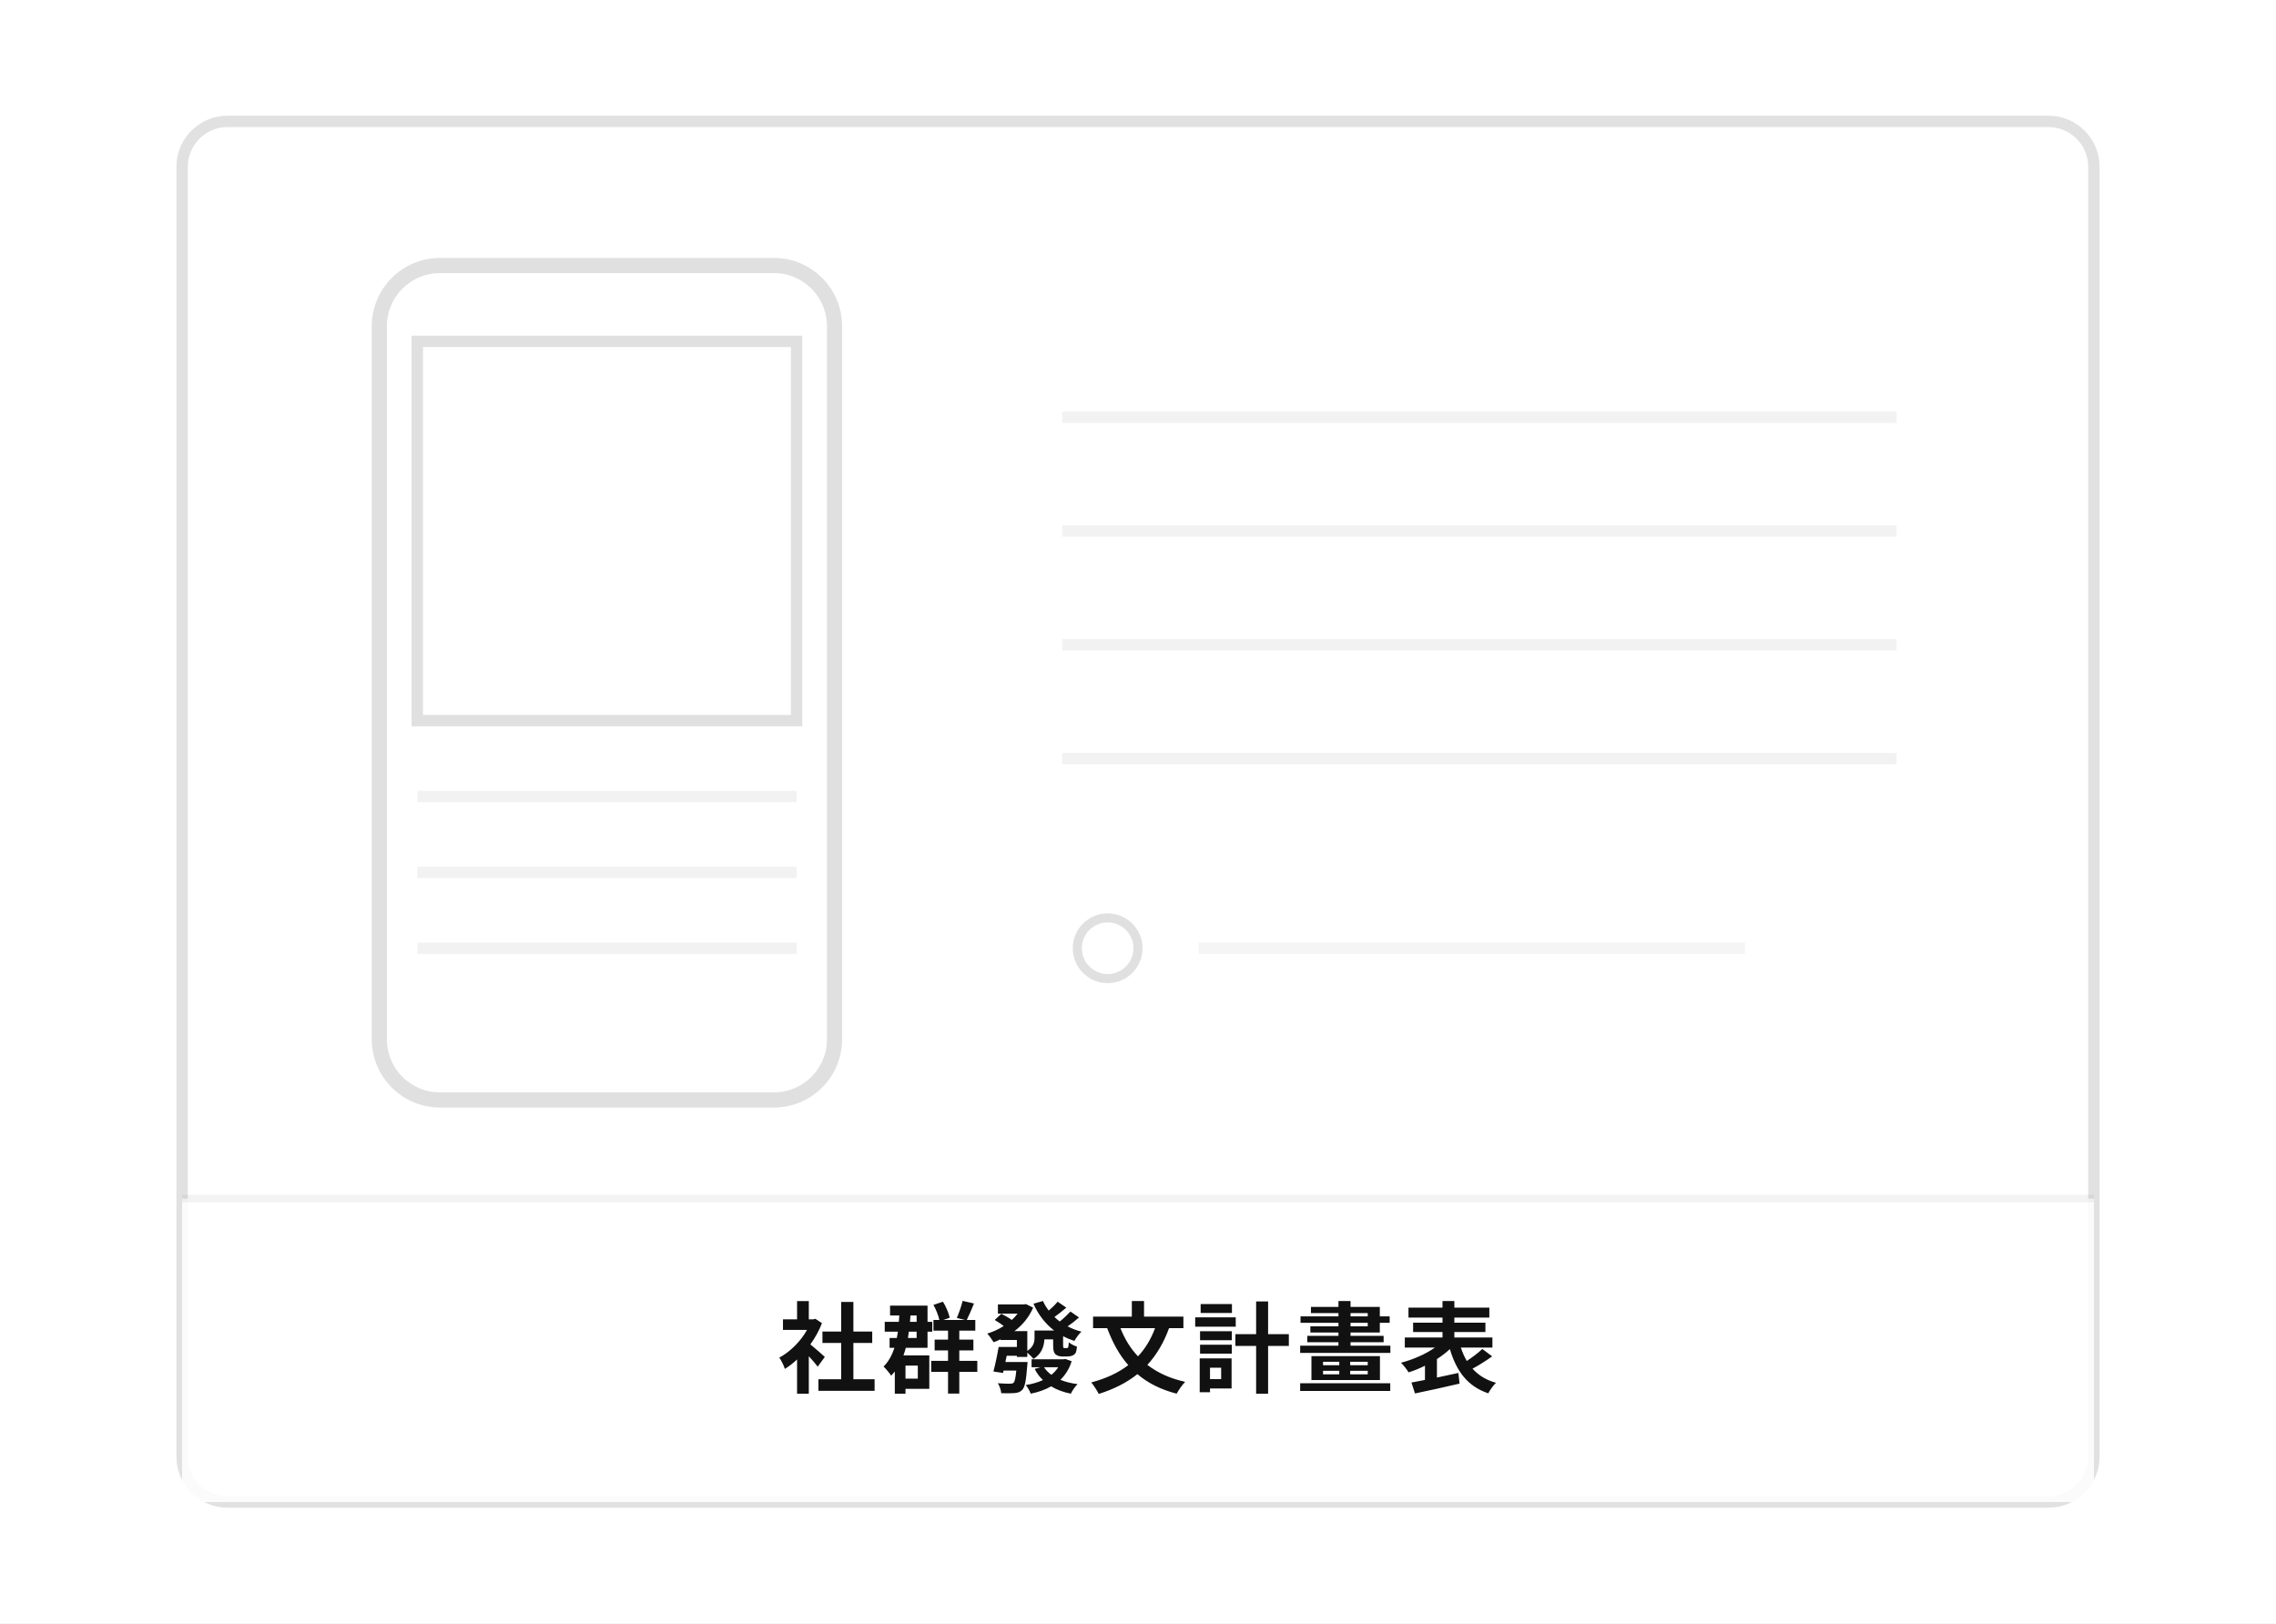
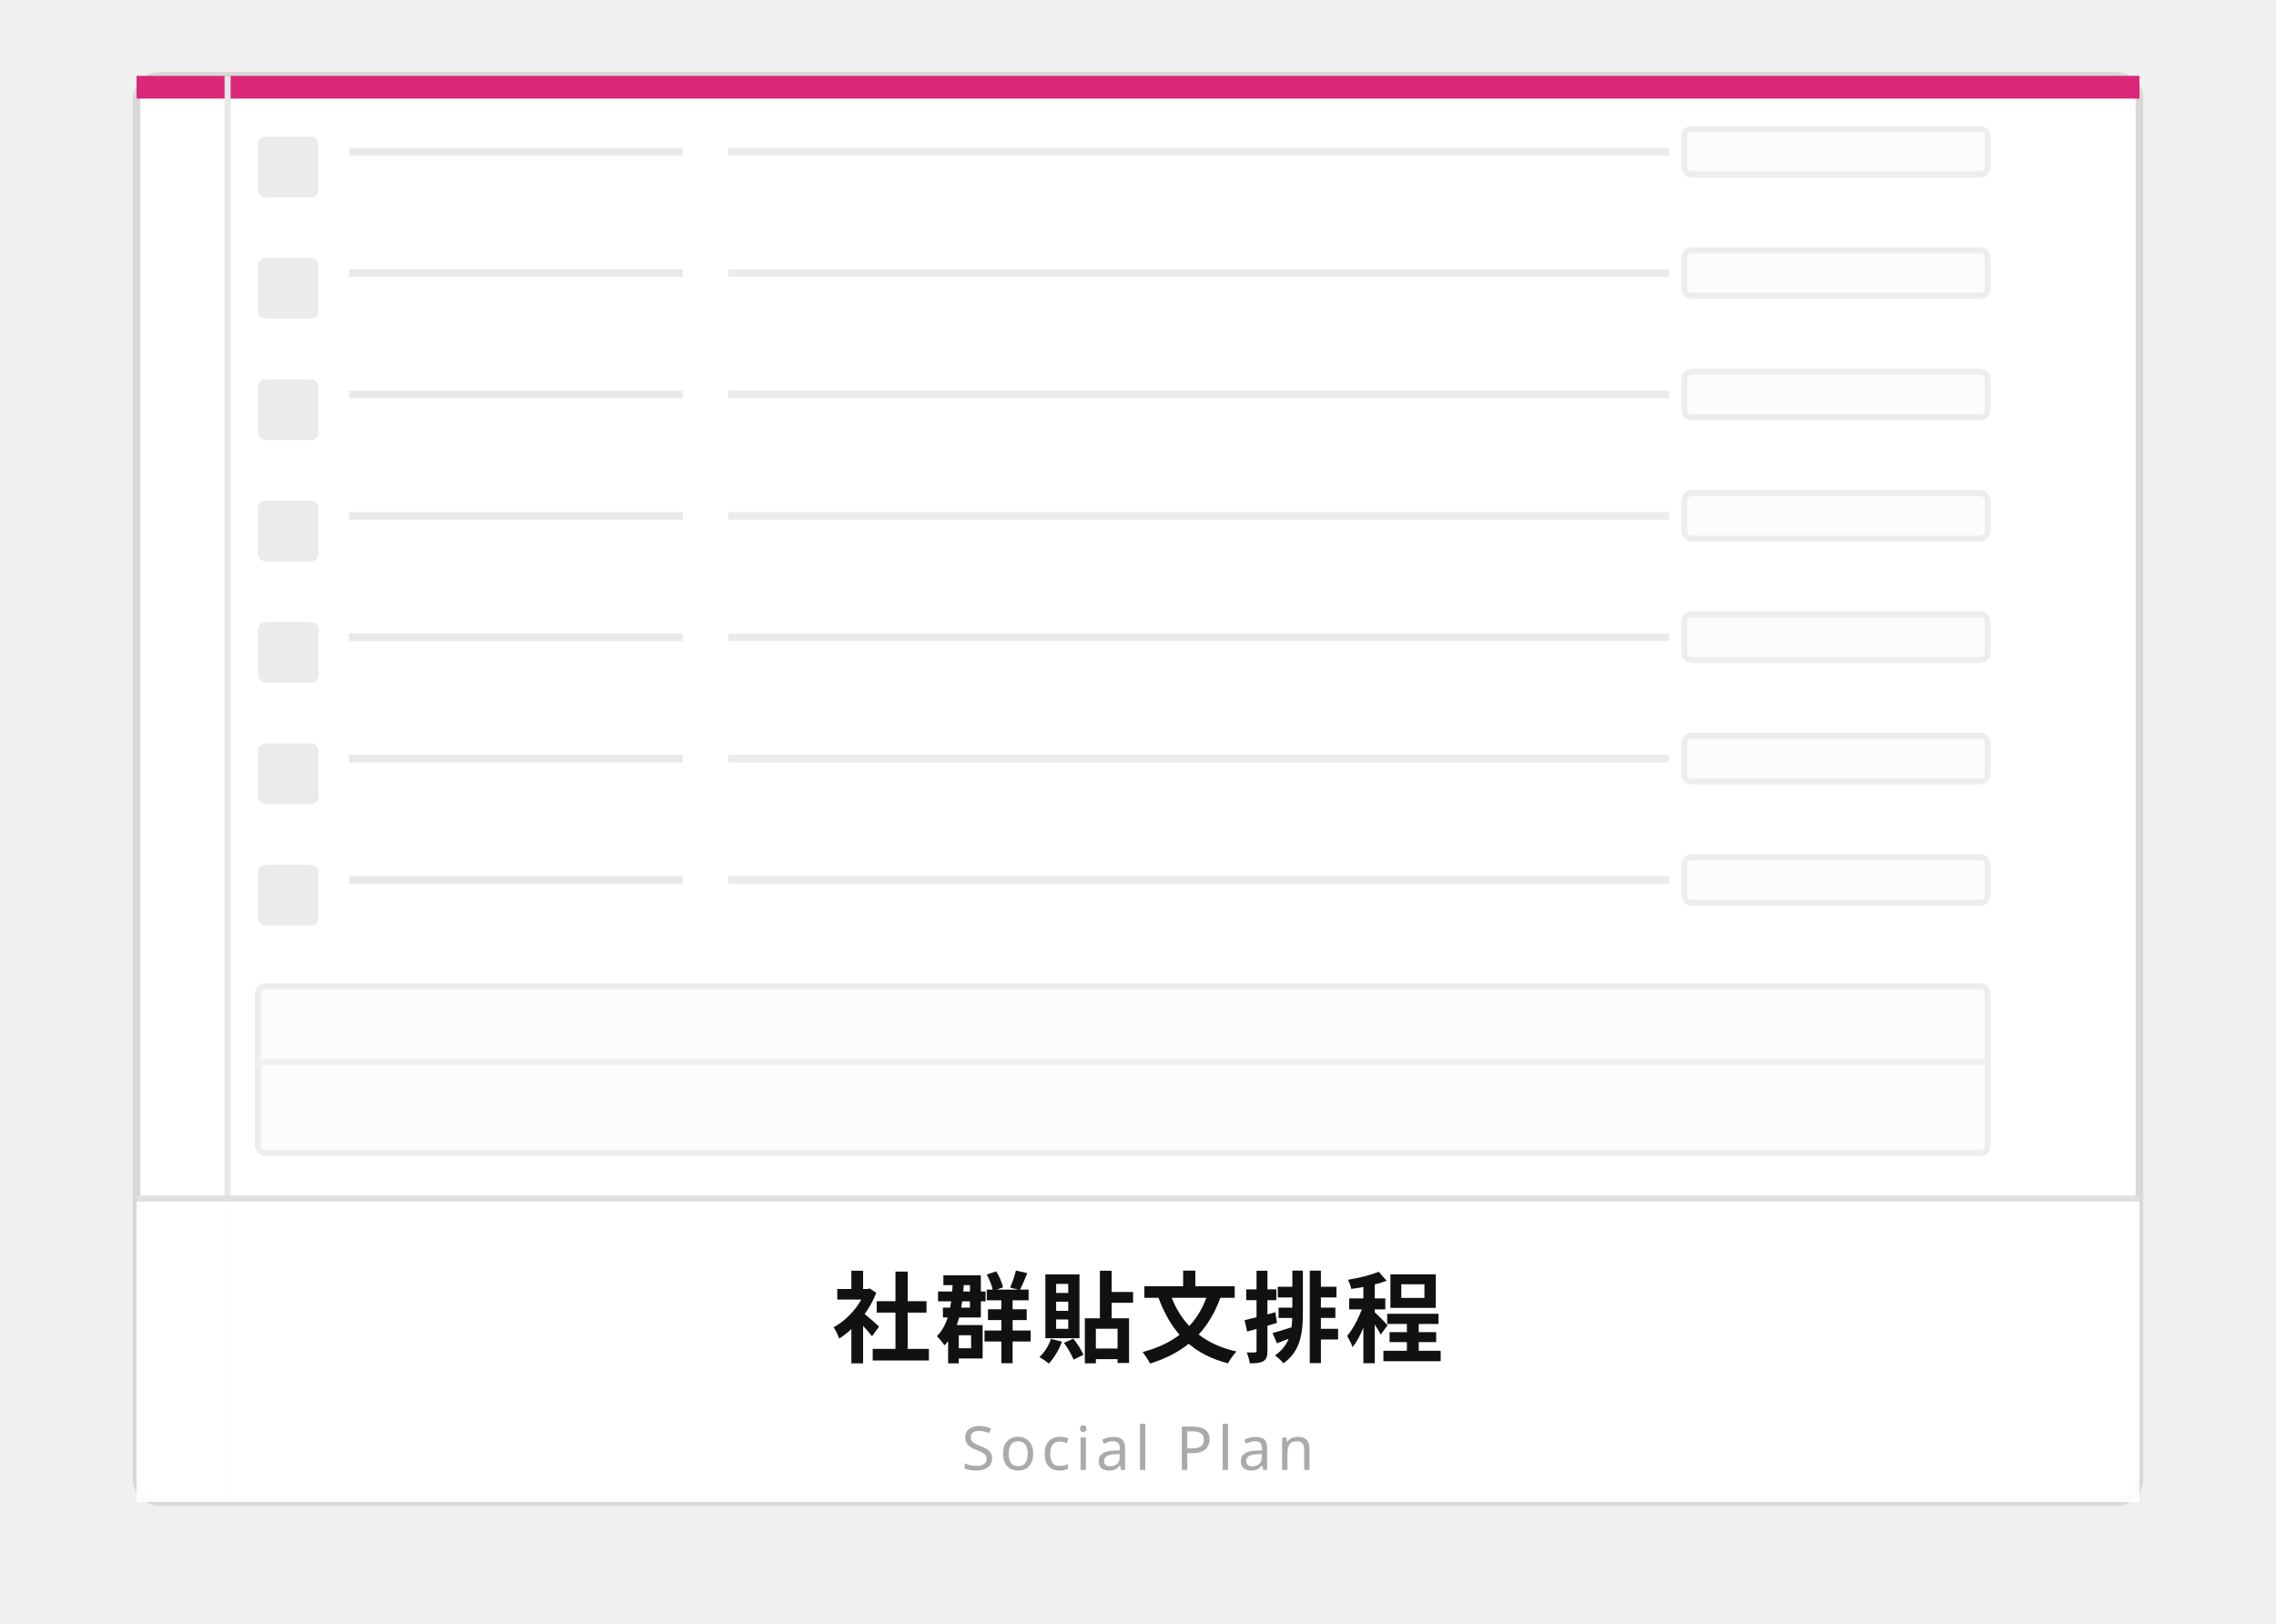
<svg xmlns="http://www.w3.org/2000/svg" viewBox="0 0 300 214">
-   <rect width="100%" height="100%" fill="#ffffff" />
-   <rect x="24" y="16" width="252" height="182" fill="#ffffff" stroke="#e1e1e1" stroke-width="1.5" rx="6" />
-   <g opacity="0.6">
-     <rect x="50" y="35" width="60" height="110" fill="#fff" stroke="#ccc" stroke-width="2" rx="8" />
-     <rect x="55" y="45" width="50" height="50" fill="none" stroke="#ccc" stroke-width="1.5" rx="0" />
-     <line x1="55" y1="105" x2="105" y2="105" stroke="#eaeaea" stroke-width="1.5" stroke-dasharray="" />
-     <line x1="55" y1="115" x2="105" y2="115" stroke="#eaeaea" stroke-width="1.5" stroke-dasharray="" />
-     <line x1="55" y1="125" x2="105" y2="125" stroke="#eaeaea" stroke-width="1.5" stroke-dasharray="" />
-     <line x1="140" y1="55" x2="250" y2="55" stroke="#eaeaea" stroke-width="1.5" stroke-dasharray="" />
-     <line x1="140" y1="70" x2="250" y2="70" stroke="#eaeaea" stroke-width="1.5" stroke-dasharray="" />
-     <line x1="140" y1="85" x2="250" y2="85" stroke="#eaeaea" stroke-width="1.5" stroke-dasharray="" />
-     <line x1="140" y1="100" x2="250" y2="100" stroke="#eaeaea" stroke-width="1.5" stroke-dasharray="" />
-     <circle cx="146" cy="125" r="4" fill="none" stroke="#ccc" stroke-width="1.2" />
-     <line x1="158" y1="125" x2="230" y2="125" stroke="#eee" stroke-width="1.5" stroke-dasharray="" />
+   <rect width="300" height="214" fill="#f0f0f0" />
+   <rect x="18" y="10" width="264" height="188" rx="3" fill="#ffffff" stroke="#d8d8d8" stroke-width="1" />
+   <rect x="18" y="10" width="264" height="3" fill="#db2777" />
+   <line x1="30" y1="10" x2="30" y2="198" stroke="#e8e8e8" stroke-width="0.8" />
+   <g opacity="0.65">
+     <rect x="34" y="18" width="8" height="8" rx="1" fill="#e0e0e0" />
+     <line x1="46" y1="20" x2="90" y2="20" stroke="#ddd" stroke-width="1" />
+     <line x1="96" y1="20" x2="220" y2="20" stroke="#e0e0e0" stroke-width="1" />
+     <rect x="222" y="17" width="40" height="6" rx="1" fill="#fafafa" stroke="#e4e4e4" stroke-width="0.8" />
+     <rect x="34" y="34" width="8" height="8" rx="1" fill="#e0e0e0" />
+     <line x1="46" y1="36" x2="90" y2="36" stroke="#ddd" stroke-width="1" />
+     <line x1="96" y1="36" x2="220" y2="36" stroke="#e0e0e0" stroke-width="1" />
+     <rect x="222" y="33" width="40" height="6" rx="1" fill="#fafafa" stroke="#e4e4e4" stroke-width="0.8" />
+     <rect x="34" y="50" width="8" height="8" rx="1" fill="#e0e0e0" />
+     <line x1="46" y1="52" x2="90" y2="52" stroke="#ddd" stroke-width="1" />
+     <line x1="96" y1="52" x2="220" y2="52" stroke="#e0e0e0" stroke-width="1" />
+     <rect x="222" y="49" width="40" height="6" rx="1" fill="#fafafa" stroke="#e4e4e4" stroke-width="0.8" />
+     <rect x="34" y="66" width="8" height="8" rx="1" fill="#e0e0e0" />
+     <line x1="46" y1="68" x2="90" y2="68" stroke="#ddd" stroke-width="1" />
+     <line x1="96" y1="68" x2="220" y2="68" stroke="#e0e0e0" stroke-width="1" />
+     <rect x="222" y="65" width="40" height="6" rx="1" fill="#fafafa" stroke="#e4e4e4" stroke-width="0.8" />
+     <rect x="34" y="82" width="8" height="8" rx="1" fill="#e0e0e0" />
+     <line x1="46" y1="84" x2="90" y2="84" stroke="#ddd" stroke-width="1" />
+     <line x1="96" y1="84" x2="220" y2="84" stroke="#e0e0e0" stroke-width="1" />
+     <rect x="222" y="81" width="40" height="6" rx="1" fill="#fafafa" stroke="#e4e4e4" stroke-width="0.8" />
+     <rect x="34" y="98" width="8" height="8" rx="1" fill="#e0e0e0" />
+     <line x1="46" y1="100" x2="90" y2="100" stroke="#ddd" stroke-width="1" />
+     <line x1="96" y1="100" x2="220" y2="100" stroke="#e0e0e0" stroke-width="1" />
+     <rect x="222" y="97" width="40" height="6" rx="1" fill="#fafafa" stroke="#e4e4e4" stroke-width="0.8" />
+     <rect x="34" y="114" width="8" height="8" rx="1" fill="#e0e0e0" />
+     <line x1="46" y1="116" x2="90" y2="116" stroke="#ddd" stroke-width="1" />
+     <line x1="96" y1="116" x2="220" y2="116" stroke="#e0e0e0" stroke-width="1" />
+     <rect x="222" y="113" width="40" height="6" rx="1" fill="#fafafa" stroke="#e4e4e4" stroke-width="0.8" />
+     <rect x="34" y="130" width="228" height="22" rx="1" fill="#fafafa" stroke="#e4e4e4" stroke-width="0.8" />
+     <line x1="34" y1="140" x2="262" y2="140" stroke="#e8e8e8" stroke-width="0.8" />
  </g>
-   <rect x="24" y="158" width="252" height="40" fill="rgba(255,255,255,0.85)" />
-   <path d="M 24 158 L 276 158" stroke="rgba(0,0,0,0.05)" stroke-width="1" />
-   <text x="150" y="178" dominant-baseline="middle" text-anchor="middle" font-size="13" fill="#111" font-family="'PingFang TC', sans-serif" font-weight="600" letter-spacing="0.05em">社群發文計畫表</text>
+   <rect x="18" y="158" width="264" height="40" fill="rgba(255,255,255,0.92)" />
+   <line x1="18" y1="158" x2="282" y2="158" stroke="#e0e0e0" stroke-width="0.8" />
+   <text x="150" y="174" dominant-baseline="middle" text-anchor="middle" font-size="13" fill="#111111" font-family="'PingFang TC','Microsoft JhengHei',sans-serif" font-weight="600" letter-spacing="0.04em">社群貼文排程</text>
+   <text x="150" y="191" dominant-baseline="middle" text-anchor="middle" font-size="8" fill="#aaaaaa" font-family="'PingFang TC','Microsoft JhengHei',sans-serif" letter-spacing="0.08em">Social Plan</text>
</svg>
